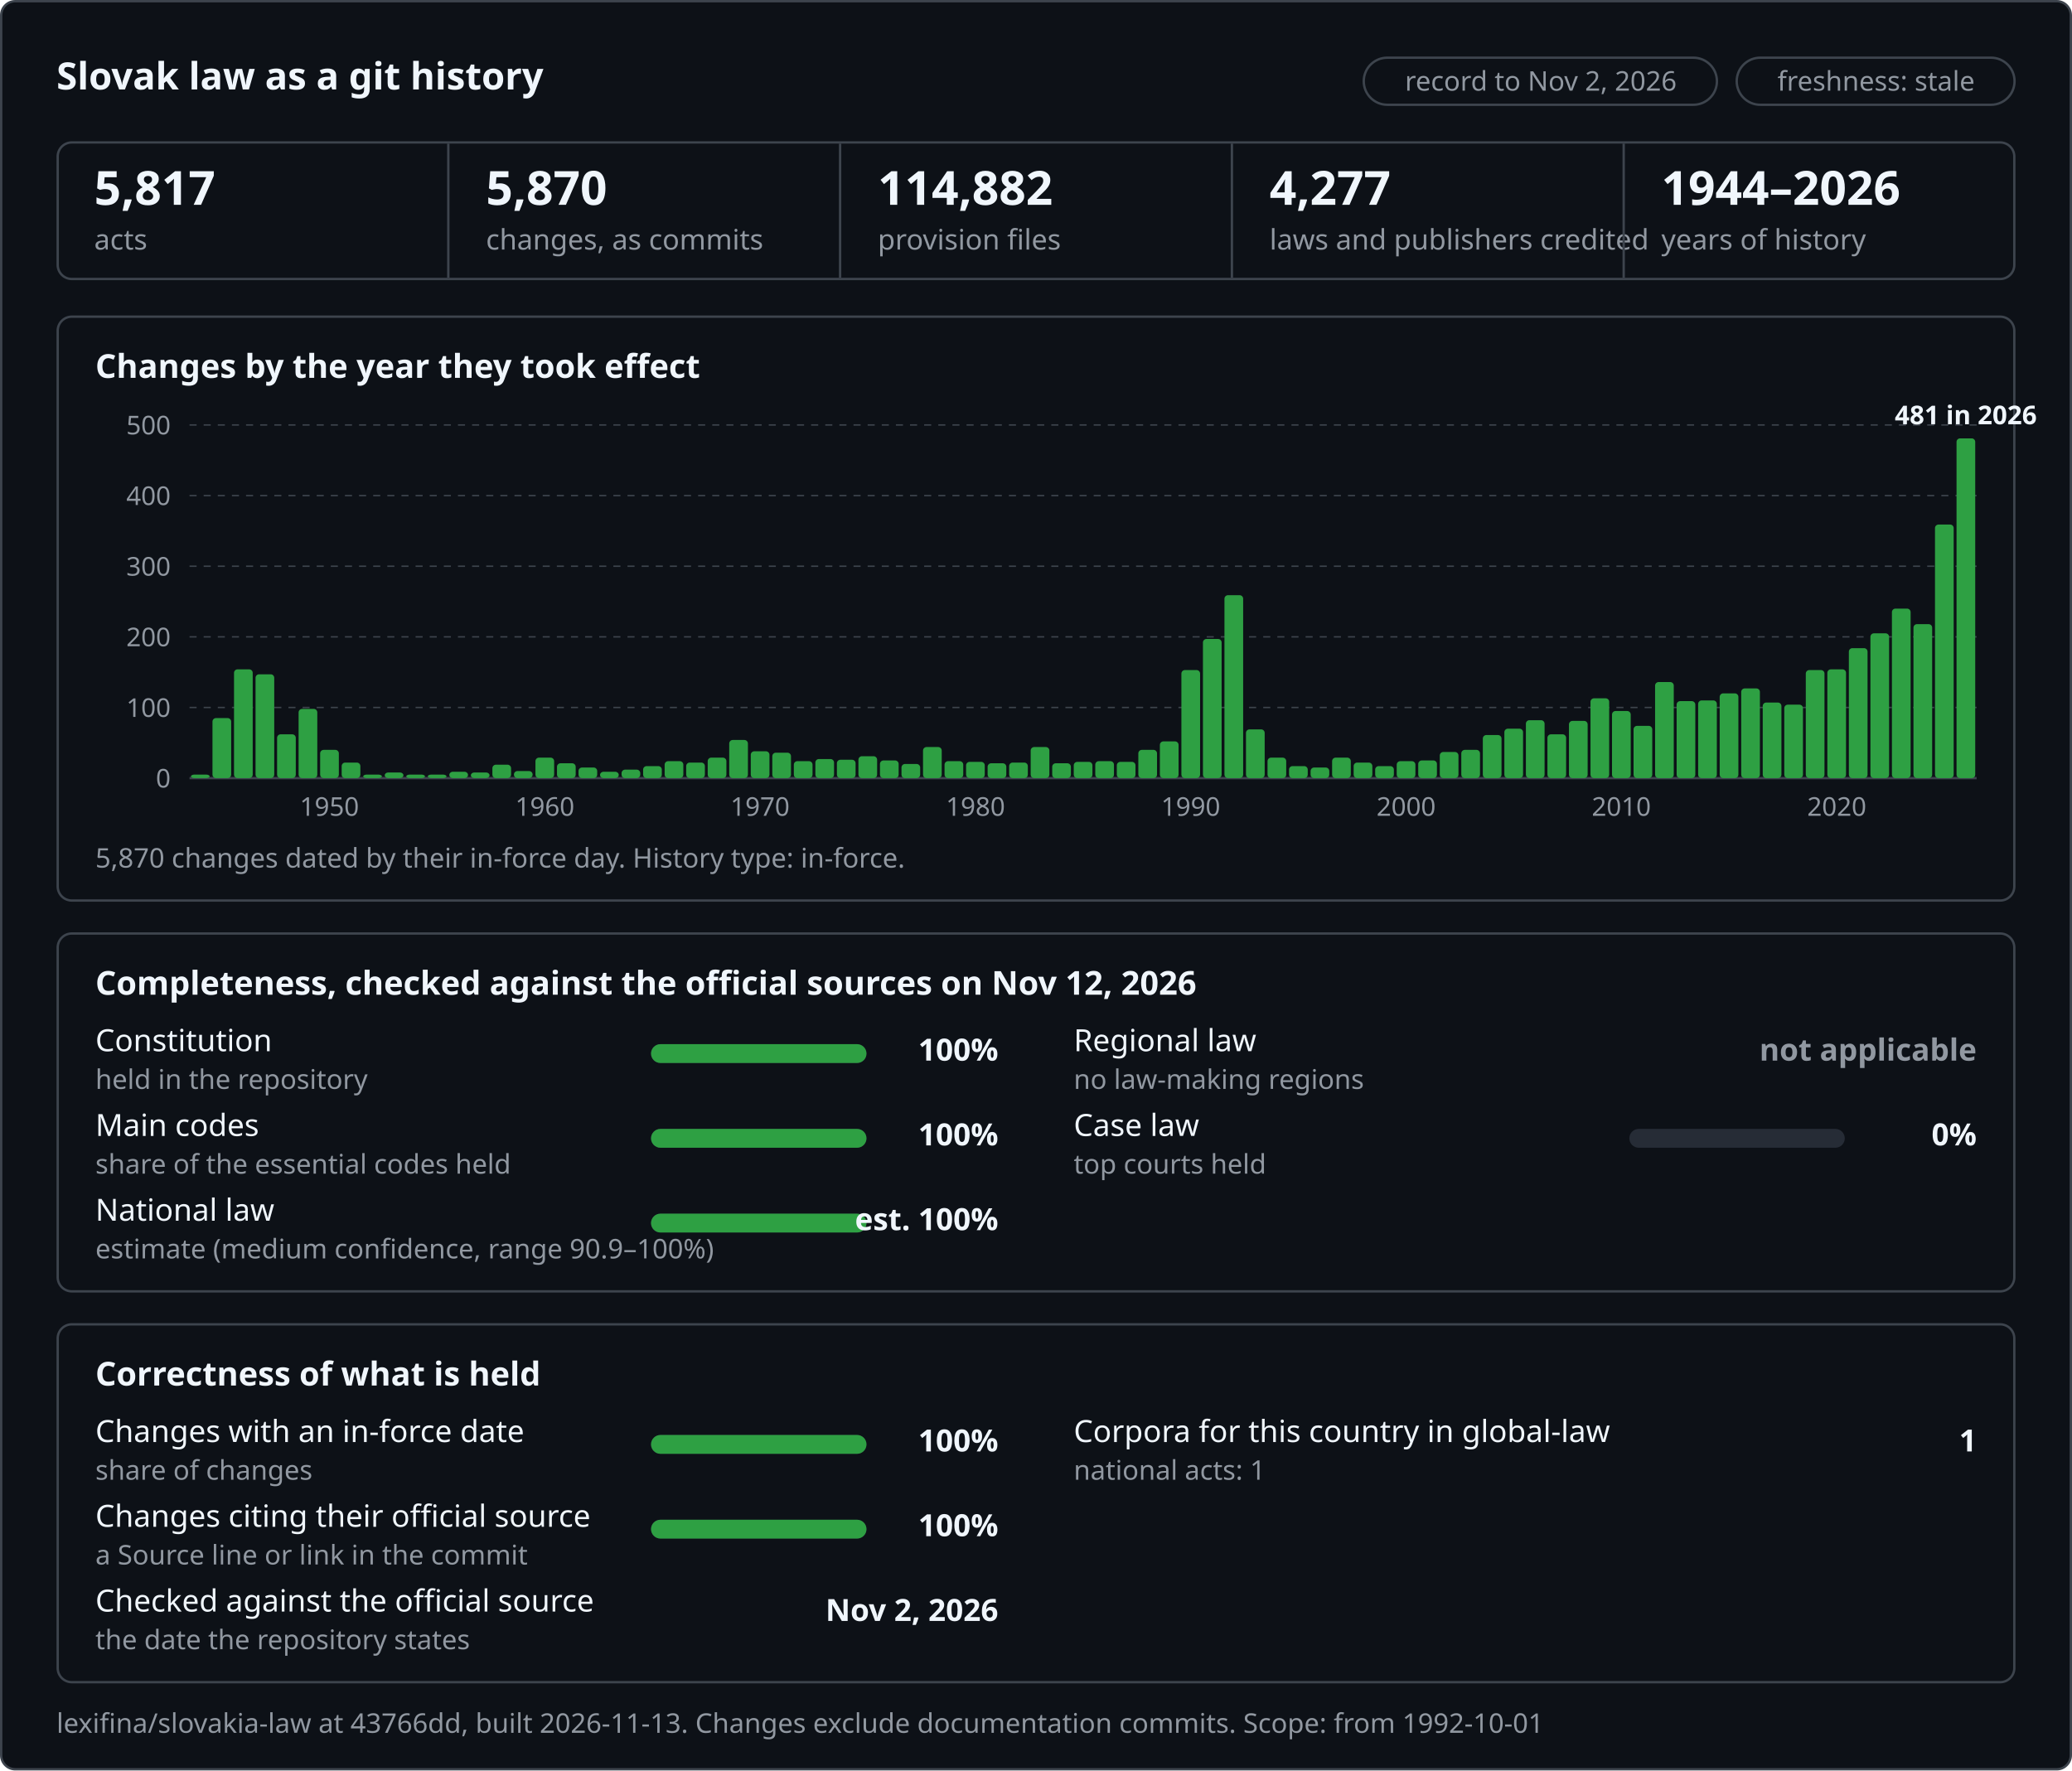
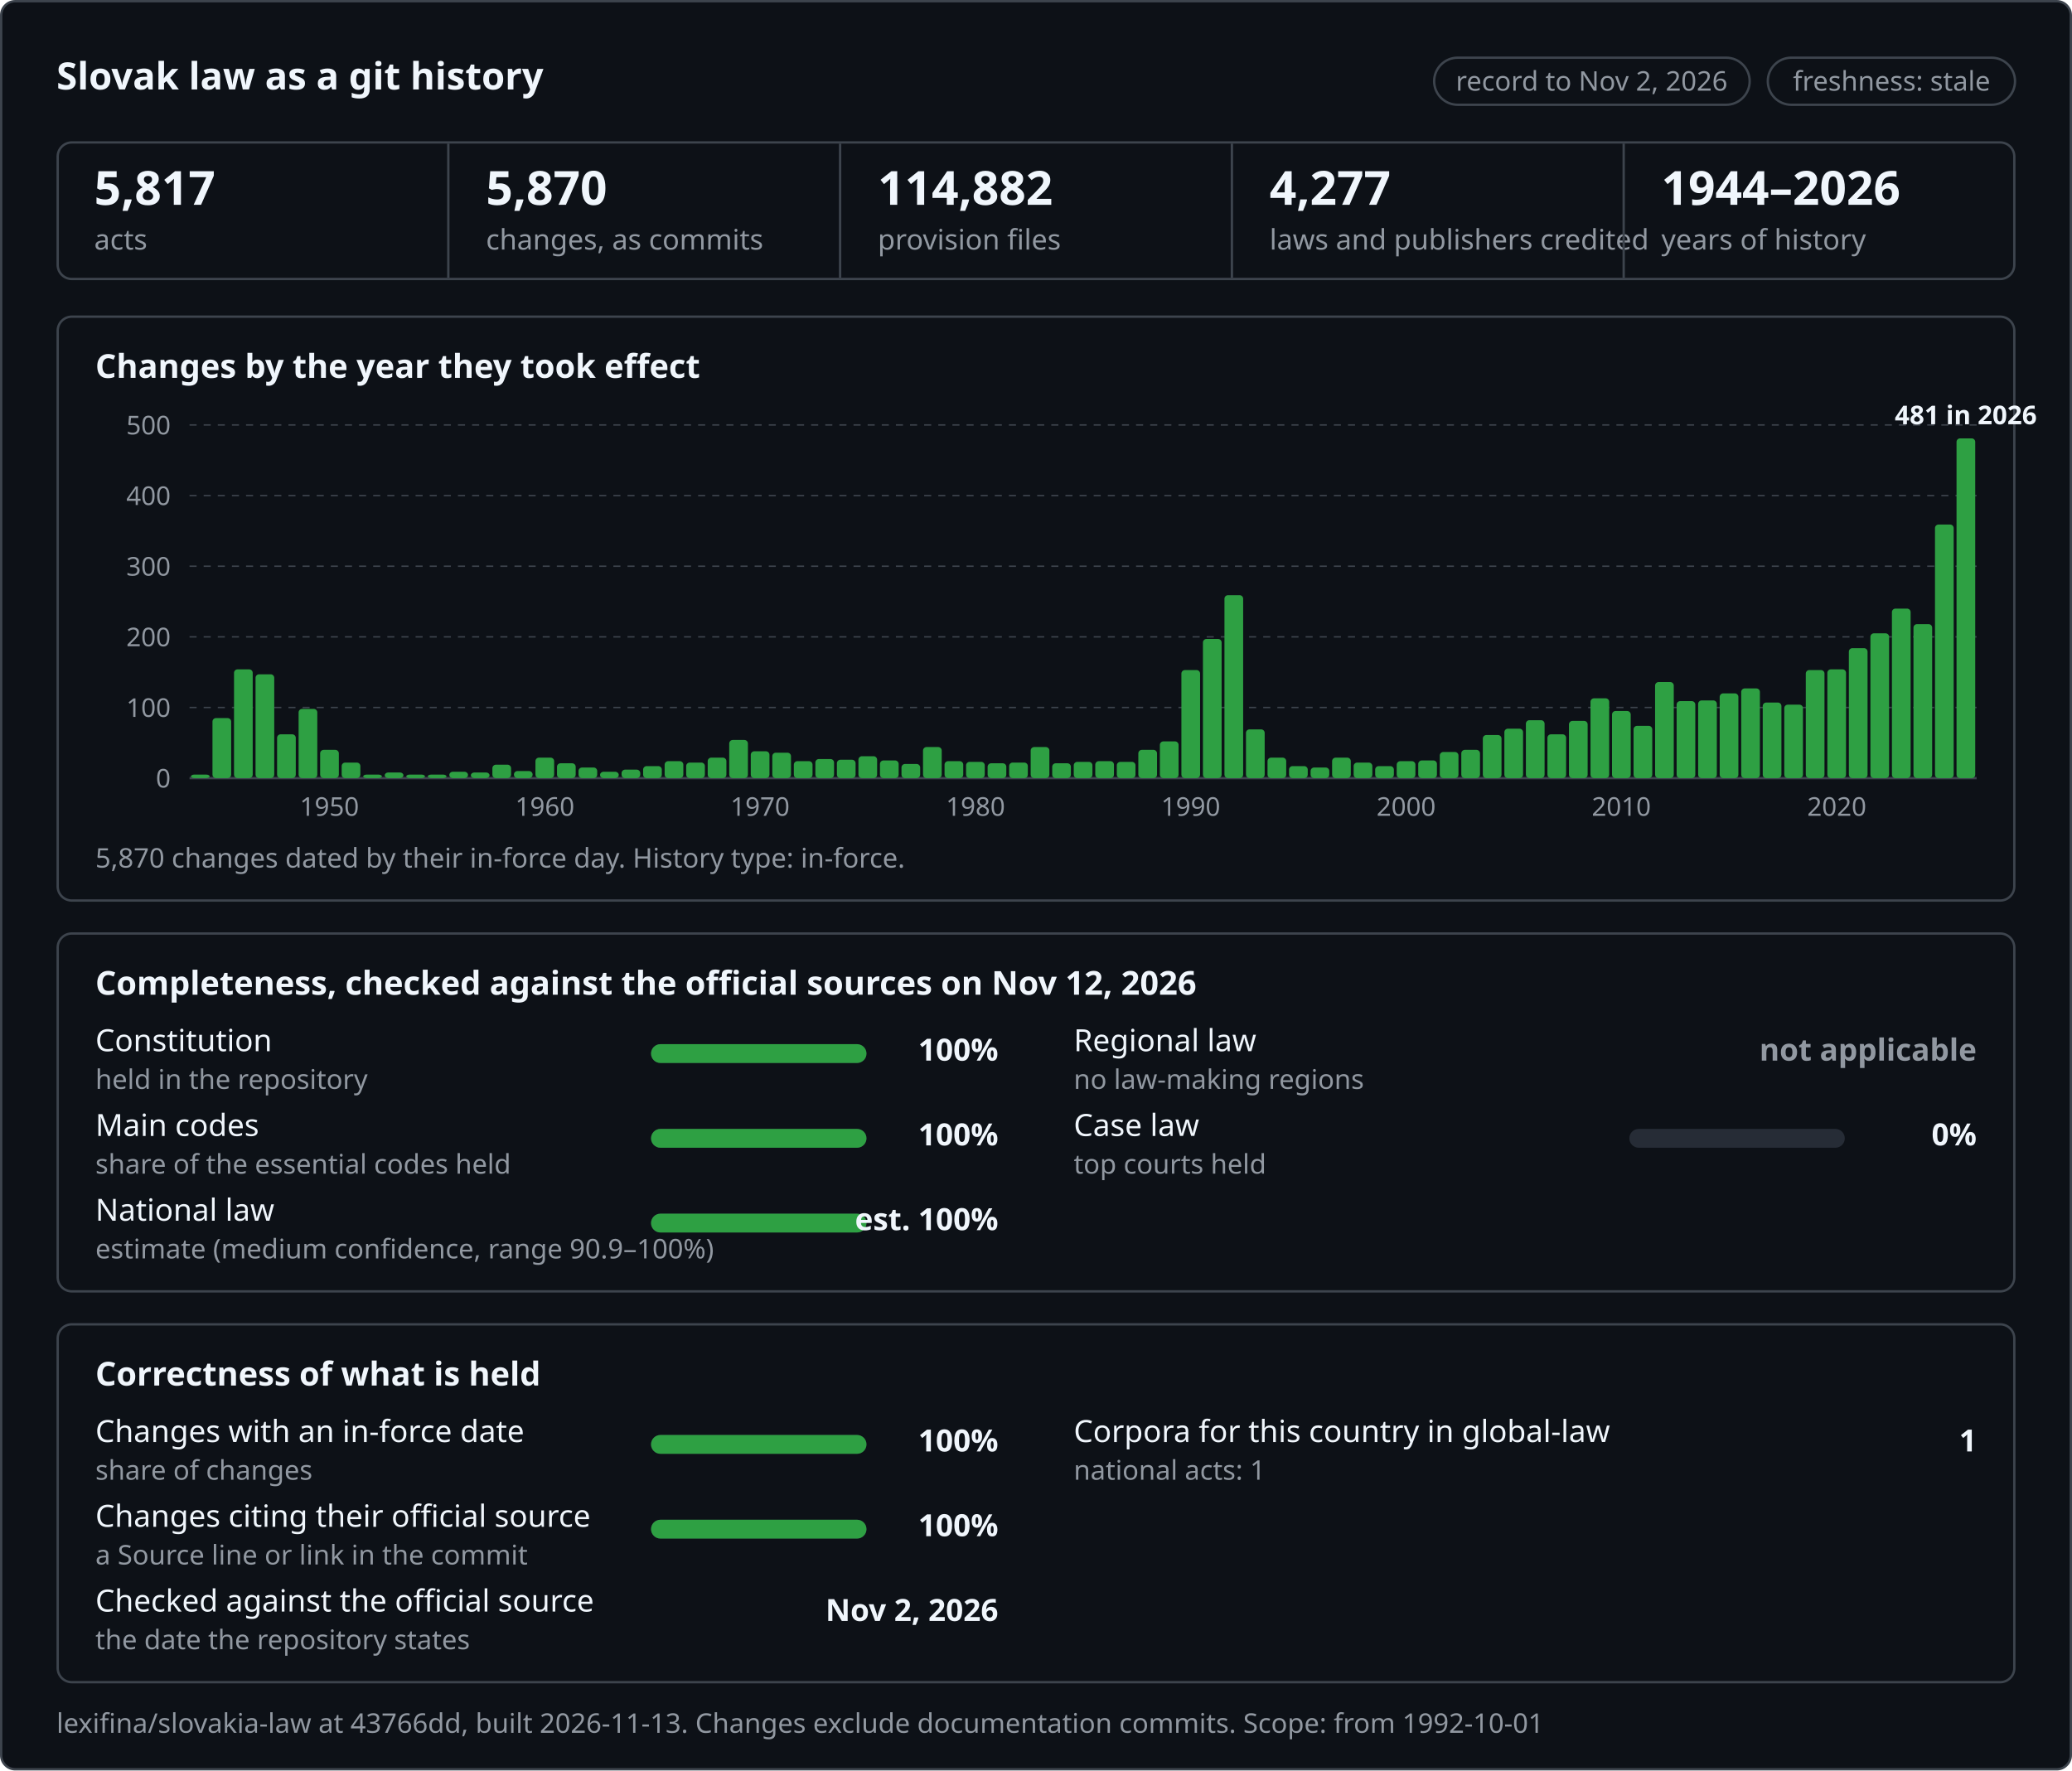
<svg xmlns="http://www.w3.org/2000/svg" width="880" height="752" viewBox="0 0 880 752" font-family="-apple-system,BlinkMacSystemFont,Segoe UI,Noto Sans,Helvetica,Arial,sans-serif">
  <rect x="0.5" y="0.5" width="879" height="751" rx="6" fill="#0d1117" stroke="#3d444d" />
  <text x="24" y="38" font-size="16" font-weight="600" fill="#f0f6fc">Slovak law as a git history</text>
-   <rect x="579.2" y="24.5" width="150" height="20" rx="10" fill="none" stroke="#3d444d" />
-   <text x="654.4" y="38.5" font-size="11.5" font-weight="500" text-anchor="middle" fill="#9198a1">record to Nov 2, 2026</text>
-   <rect x="737.6" y="24.5" width="118" height="20" rx="10" fill="none" stroke="#3d444d" />
-   <text x="796.8" y="38.5" font-size="11.5" font-weight="500" text-anchor="middle" fill="#9198a1">freshness: stale</text>
+   <rect x="609.1" y="24.5" width="134" height="20" rx="10" fill="none" stroke="#3d444d" />
+   <text x="676.0" y="38.5" font-size="11.5" font-weight="500" text-anchor="middle" fill="#9198a1">record to Nov 2, 2026</text>
+   <rect x="750.8" y="24.5" width="105" height="20" rx="10" fill="none" stroke="#3d444d" />
+   <text x="803.4" y="38.5" font-size="11.5" font-weight="500" text-anchor="middle" fill="#9198a1">freshness: stale</text>
  <rect x="24.5" y="60.5" width="831" height="58" rx="6" fill="#0d1117" stroke="#3d444d" />
  <text x="40.0" y="87" font-size="20" font-weight="600" fill="#f0f6fc">5,817</text>
  <text x="40.0" y="106" font-size="12" fill="#9198a1">acts</text>
  <line x1="190.4" y1="61" x2="190.4" y2="118" stroke="#3d444d" />
  <text x="206.4" y="87" font-size="20" font-weight="600" fill="#f0f6fc">5,870</text>
  <text x="206.4" y="106" font-size="12" fill="#9198a1">changes, as commits</text>
  <line x1="356.8" y1="61" x2="356.8" y2="118" stroke="#3d444d" />
  <text x="372.8" y="87" font-size="20" font-weight="600" fill="#f0f6fc">114,882</text>
  <text x="372.8" y="106" font-size="12" fill="#9198a1">provision files</text>
  <line x1="523.2" y1="61" x2="523.2" y2="118" stroke="#3d444d" />
  <text x="539.2" y="87" font-size="20" font-weight="600" fill="#f0f6fc">4,277</text>
-   <text x="539.2" y="106" font-size="12" fill="#9198a1">laws and publishers credited</text>
+   <text x="539.2" y="106" font-size="12" fill="#9198a1" textLength="142" lengthAdjust="spacingAndGlyphs">laws and publishers credited</text>
  <line x1="689.6" y1="61" x2="689.6" y2="118" stroke="#3d444d" />
  <text x="705.6" y="87" font-size="20" font-weight="600" fill="#f0f6fc">1944–2026</text>
  <text x="705.6" y="106" font-size="12" fill="#9198a1">years of history</text>
  <rect x="24.5" y="134.5" width="831" height="248" rx="6" fill="#0d1117" stroke="#3d444d" />
  <text x="40.5" y="160.5" font-size="14" font-weight="600" fill="#f0f6fc">Changes by the year they took effect</text>
  <line x1="80.5" y1="330.5" x2="839.5" y2="330.5" stroke="#3d444d" stroke-width="1" />
  <text x="72.5" y="334.5" font-size="11" text-anchor="end" fill="#9198a1">0</text>
  <line x1="80.5" y1="300.5" x2="839.5" y2="300.5" stroke="#3d444d" stroke-width="0.6" stroke-dasharray="3 3" />
  <text x="72.5" y="304.5" font-size="11" text-anchor="end" fill="#9198a1">100</text>
  <line x1="80.5" y1="270.5" x2="839.5" y2="270.5" stroke="#3d444d" stroke-width="0.6" stroke-dasharray="3 3" />
  <text x="72.5" y="274.5" font-size="11" text-anchor="end" fill="#9198a1">200</text>
  <line x1="80.5" y1="240.5" x2="839.5" y2="240.5" stroke="#3d444d" stroke-width="0.6" stroke-dasharray="3 3" />
  <text x="72.5" y="244.5" font-size="11" text-anchor="end" fill="#9198a1">300</text>
  <line x1="80.5" y1="210.5" x2="839.5" y2="210.5" stroke="#3d444d" stroke-width="0.6" stroke-dasharray="3 3" />
  <text x="72.5" y="214.5" font-size="11" text-anchor="end" fill="#9198a1">400</text>
  <line x1="80.5" y1="180.5" x2="839.5" y2="180.5" stroke="#3d444d" stroke-width="0.6" stroke-dasharray="3 3" />
  <text x="72.5" y="184.5" font-size="11" text-anchor="end" fill="#9198a1">500</text>
  <rect x="81.10" y="329.0" width="7.94" height="1.5" rx="1.5" fill="#2ea043" />
  <rect x="90.24" y="305.0" width="7.94" height="25.5" rx="1.5" fill="#2ea043" />
  <rect x="99.39" y="284.3" width="7.94" height="46.2" rx="1.5" fill="#2ea043" />
  <rect x="108.53" y="286.4" width="7.94" height="44.1" rx="1.5" fill="#2ea043" />
  <rect x="117.68" y="311.9" width="7.94" height="18.6" rx="1.5" fill="#2ea043" />
  <rect x="126.82" y="301.1" width="7.94" height="29.4" rx="1.5" fill="#2ea043" />
  <rect x="135.97" y="318.5" width="7.94" height="12.0" rx="1.5" fill="#2ea043" />
  <text x="139.9" y="346.5" font-size="11" text-anchor="middle" fill="#9198a1">1950</text>
  <rect x="145.11" y="323.9" width="7.94" height="6.6" rx="1.5" fill="#2ea043" />
  <rect x="154.26" y="329.0" width="7.94" height="1.5" rx="1.5" fill="#2ea043" />
  <rect x="163.40" y="328.1" width="7.94" height="2.4" rx="1.5" fill="#2ea043" />
  <rect x="172.55" y="329.0" width="7.94" height="1.5" rx="1.5" fill="#2ea043" />
  <rect x="181.69" y="329.0" width="7.94" height="1.5" rx="1.5" fill="#2ea043" />
  <rect x="190.83" y="327.8" width="7.94" height="2.7" rx="1.5" fill="#2ea043" />
  <rect x="199.98" y="328.1" width="7.94" height="2.4" rx="1.5" fill="#2ea043" />
  <rect x="209.12" y="324.8" width="7.94" height="5.7" rx="1.5" fill="#2ea043" />
  <rect x="218.27" y="327.5" width="7.94" height="3.0" rx="1.5" fill="#2ea043" />
  <rect x="227.41" y="321.8" width="7.94" height="8.7" rx="1.5" fill="#2ea043" />
  <text x="231.4" y="346.5" font-size="11" text-anchor="middle" fill="#9198a1">1960</text>
  <rect x="236.56" y="324.2" width="7.94" height="6.3" rx="1.5" fill="#2ea043" />
  <rect x="245.70" y="326.0" width="7.94" height="4.5" rx="1.5" fill="#2ea043" />
  <rect x="254.85" y="327.8" width="7.94" height="2.7" rx="1.5" fill="#2ea043" />
  <rect x="263.99" y="326.9" width="7.94" height="3.6" rx="1.5" fill="#2ea043" />
  <rect x="273.14" y="325.4" width="7.94" height="5.1" rx="1.5" fill="#2ea043" />
  <rect x="282.28" y="323.3" width="7.94" height="7.2" rx="1.5" fill="#2ea043" />
  <rect x="291.43" y="323.9" width="7.94" height="6.6" rx="1.5" fill="#2ea043" />
  <rect x="300.57" y="321.8" width="7.94" height="8.7" rx="1.5" fill="#2ea043" />
  <rect x="309.71" y="314.3" width="7.94" height="16.2" rx="1.5" fill="#2ea043" />
  <rect x="318.86" y="319.1" width="7.94" height="11.4" rx="1.5" fill="#2ea043" />
  <text x="322.8" y="346.5" font-size="11" text-anchor="middle" fill="#9198a1">1970</text>
  <rect x="328.00" y="319.7" width="7.94" height="10.8" rx="1.5" fill="#2ea043" />
  <rect x="337.15" y="323.3" width="7.94" height="7.2" rx="1.5" fill="#2ea043" />
  <rect x="346.29" y="322.4" width="7.94" height="8.1" rx="1.5" fill="#2ea043" />
  <rect x="355.44" y="322.7" width="7.94" height="7.8" rx="1.5" fill="#2ea043" />
  <rect x="364.58" y="321.2" width="7.94" height="9.3" rx="1.5" fill="#2ea043" />
  <rect x="373.73" y="323.0" width="7.94" height="7.5" rx="1.5" fill="#2ea043" />
  <rect x="382.87" y="324.5" width="7.94" height="6.0" rx="1.5" fill="#2ea043" />
  <rect x="392.02" y="317.3" width="7.94" height="13.2" rx="1.5" fill="#2ea043" />
  <rect x="401.16" y="323.3" width="7.94" height="7.2" rx="1.5" fill="#2ea043" />
  <rect x="410.30" y="323.6" width="7.94" height="6.9" rx="1.5" fill="#2ea043" />
  <text x="414.3" y="346.5" font-size="11" text-anchor="middle" fill="#9198a1">1980</text>
  <rect x="419.45" y="324.2" width="7.94" height="6.3" rx="1.5" fill="#2ea043" />
  <rect x="428.59" y="323.9" width="7.94" height="6.6" rx="1.5" fill="#2ea043" />
  <rect x="437.74" y="317.3" width="7.94" height="13.2" rx="1.5" fill="#2ea043" />
  <rect x="446.88" y="324.2" width="7.94" height="6.3" rx="1.5" fill="#2ea043" />
  <rect x="456.03" y="323.6" width="7.94" height="6.9" rx="1.5" fill="#2ea043" />
  <rect x="465.17" y="323.3" width="7.94" height="7.2" rx="1.5" fill="#2ea043" />
  <rect x="474.32" y="323.6" width="7.94" height="6.9" rx="1.5" fill="#2ea043" />
  <rect x="483.46" y="318.5" width="7.94" height="12.0" rx="1.5" fill="#2ea043" />
  <rect x="492.61" y="314.9" width="7.94" height="15.6" rx="1.5" fill="#2ea043" />
  <rect x="501.75" y="284.6" width="7.94" height="45.9" rx="1.5" fill="#2ea043" />
  <text x="505.7" y="346.5" font-size="11" text-anchor="middle" fill="#9198a1">1990</text>
  <rect x="510.90" y="271.4" width="7.94" height="59.1" rx="1.5" fill="#2ea043" />
  <rect x="520.04" y="252.8" width="7.94" height="77.7" rx="1.5" fill="#2ea043" />
  <rect x="529.18" y="309.8" width="7.94" height="20.7" rx="1.5" fill="#2ea043" />
  <rect x="538.33" y="321.8" width="7.94" height="8.7" rx="1.5" fill="#2ea043" />
  <rect x="547.47" y="325.4" width="7.94" height="5.1" rx="1.5" fill="#2ea043" />
  <rect x="556.62" y="326.0" width="7.94" height="4.5" rx="1.5" fill="#2ea043" />
  <rect x="565.76" y="321.8" width="7.94" height="8.7" rx="1.5" fill="#2ea043" />
  <rect x="574.91" y="323.9" width="7.94" height="6.6" rx="1.5" fill="#2ea043" />
  <rect x="584.05" y="325.4" width="7.94" height="5.1" rx="1.5" fill="#2ea043" />
  <rect x="593.20" y="323.3" width="7.94" height="7.2" rx="1.5" fill="#2ea043" />
  <text x="597.2" y="346.5" font-size="11" text-anchor="middle" fill="#9198a1">2000</text>
  <rect x="602.34" y="323.0" width="7.94" height="7.5" rx="1.5" fill="#2ea043" />
  <rect x="611.49" y="319.4" width="7.94" height="11.1" rx="1.5" fill="#2ea043" />
  <rect x="620.63" y="318.5" width="7.94" height="12.0" rx="1.5" fill="#2ea043" />
  <rect x="629.77" y="312.2" width="7.94" height="18.3" rx="1.5" fill="#2ea043" />
  <rect x="638.92" y="309.5" width="7.94" height="21.0" rx="1.5" fill="#2ea043" />
  <rect x="648.06" y="305.9" width="7.94" height="24.6" rx="1.5" fill="#2ea043" />
  <rect x="657.21" y="311.9" width="7.94" height="18.6" rx="1.5" fill="#2ea043" />
  <rect x="666.35" y="306.2" width="7.94" height="24.3" rx="1.5" fill="#2ea043" />
  <rect x="675.50" y="296.6" width="7.94" height="33.9" rx="1.5" fill="#2ea043" />
  <rect x="684.64" y="302.0" width="7.94" height="28.5" rx="1.5" fill="#2ea043" />
  <text x="688.6" y="346.5" font-size="11" text-anchor="middle" fill="#9198a1">2010</text>
  <rect x="693.79" y="308.3" width="7.94" height="22.2" rx="1.5" fill="#2ea043" />
  <rect x="702.93" y="289.7" width="7.94" height="40.8" rx="1.5" fill="#2ea043" />
  <rect x="712.08" y="297.8" width="7.94" height="32.7" rx="1.5" fill="#2ea043" />
  <rect x="721.22" y="297.5" width="7.94" height="33.0" rx="1.5" fill="#2ea043" />
  <rect x="730.37" y="294.5" width="7.94" height="36.0" rx="1.5" fill="#2ea043" />
  <rect x="739.51" y="292.4" width="7.94" height="38.1" rx="1.5" fill="#2ea043" />
  <rect x="748.65" y="298.4" width="7.94" height="32.1" rx="1.5" fill="#2ea043" />
  <rect x="757.80" y="299.3" width="7.94" height="31.2" rx="1.5" fill="#2ea043" />
  <rect x="766.94" y="284.6" width="7.94" height="45.9" rx="1.5" fill="#2ea043" />
  <rect x="776.09" y="284.3" width="7.94" height="46.2" rx="1.5" fill="#2ea043" />
  <text x="780.1" y="346.5" font-size="11" text-anchor="middle" fill="#9198a1">2020</text>
  <rect x="785.23" y="275.3" width="7.94" height="55.2" rx="1.5" fill="#2ea043" />
  <rect x="794.38" y="269.0" width="7.94" height="61.5" rx="1.5" fill="#2ea043" />
  <rect x="803.52" y="258.5" width="7.94" height="72.0" rx="1.5" fill="#2ea043" />
  <rect x="812.67" y="265.1" width="7.94" height="65.4" rx="1.5" fill="#2ea043" />
  <rect x="821.81" y="222.8" width="7.94" height="107.7" rx="1.5" fill="#2ea043" />
  <rect x="830.96" y="186.2" width="7.94" height="144.3" rx="1.5" fill="#2ea043" />
  <text x="834.9" y="180.2" font-size="11" font-weight="600" text-anchor="middle" fill="#f0f6fc">481 in 2026</text>
  <text x="40.5" y="368.5" font-size="11.5" fill="#9198a1">5,870 changes dated by their in-force day. History type: in-force.</text>
  <rect x="24.5" y="396.5" width="831" height="152" rx="6" fill="#0d1117" stroke="#3d444d" />
  <text x="40.5" y="422.5" font-size="14" font-weight="600" fill="#f0f6fc">Completeness, checked against the official sources on Nov 12, 2026</text>
  <text x="40.5" y="446.5" font-size="13" fill="#f0f6fc">Constitution</text>
  <text x="40.5" y="462.5" font-size="11.5" fill="#9198a1">held in the repository</text>
  <g>
    <rect x="276.5" y="443.5" width="91.5" height="8" rx="4" fill="#262c36" />
    <rect x="276.5" y="443.5" width="91.5" height="8" rx="4" fill="#2ea043" />
  </g>
  <text x="424.0" y="450.5" font-size="13" font-weight="600" text-anchor="end" fill="#f0f6fc">100%</text>
  <text x="40.5" y="482.5" font-size="13" fill="#f0f6fc">Main codes</text>
  <text x="40.5" y="498.5" font-size="11.5" fill="#9198a1">share of the essential codes held</text>
  <g>
    <rect x="276.5" y="479.5" width="91.5" height="8" rx="4" fill="#262c36" />
    <rect x="276.5" y="479.5" width="91.5" height="8" rx="4" fill="#2ea043" />
  </g>
  <text x="424.0" y="486.5" font-size="13" font-weight="600" text-anchor="end" fill="#f0f6fc">100%</text>
  <text x="40.5" y="518.5" font-size="13" fill="#f0f6fc">National law</text>
  <text x="40.5" y="534.5" font-size="11.5" fill="#9198a1">estimate (medium confidence, range 90.9–100%)</text>
  <g>
    <rect x="276.5" y="515.5" width="91.5" height="8" rx="4" fill="#262c36" />
    <rect x="276.5" y="515.5" width="91.5" height="8" rx="4" fill="#2ea043" />
  </g>
  <text x="424.0" y="522.5" font-size="13" font-weight="600" text-anchor="end" fill="#f0f6fc">est. 100%</text>
  <text x="456.0" y="446.5" font-size="13" fill="#f0f6fc">Regional law</text>
  <text x="456.0" y="462.5" font-size="11.5" fill="#9198a1">no law-making regions</text>
  <text x="839.5" y="450.5" font-size="13" font-weight="600" text-anchor="end" fill="#9198a1">not applicable</text>
  <text x="456.0" y="482.5" font-size="13" fill="#f0f6fc">Case law</text>
  <text x="456.0" y="498.5" font-size="11.5" fill="#9198a1">top courts held</text>
  <g>
    <rect x="692.0" y="479.5" width="91.5" height="8" rx="4" fill="#262c36" />
  </g>
  <text x="839.5" y="486.5" font-size="13" font-weight="600" text-anchor="end" fill="#f0f6fc">0%</text>
  <rect x="24.5" y="562.5" width="831" height="152" rx="6" fill="#0d1117" stroke="#3d444d" />
  <text x="40.5" y="588.5" font-size="14" font-weight="600" fill="#f0f6fc">Correctness of what is held</text>
  <text x="40.5" y="612.5" font-size="13" fill="#f0f6fc">Changes with an in-force date</text>
  <text x="40.5" y="628.5" font-size="11.5" fill="#9198a1">share of changes</text>
  <g>
    <rect x="276.5" y="609.5" width="91.5" height="8" rx="4" fill="#262c36" />
    <rect x="276.5" y="609.5" width="91.5" height="8" rx="4" fill="#2ea043" />
  </g>
  <text x="424.0" y="616.5" font-size="13" font-weight="600" text-anchor="end" fill="#f0f6fc">100%</text>
  <text x="40.5" y="648.5" font-size="13" fill="#f0f6fc">Changes citing their official source</text>
  <text x="40.5" y="664.5" font-size="11.5" fill="#9198a1">a Source line or link in the commit</text>
  <g>
    <rect x="276.5" y="645.5" width="91.5" height="8" rx="4" fill="#262c36" />
    <rect x="276.5" y="645.5" width="91.5" height="8" rx="4" fill="#2ea043" />
  </g>
  <text x="424.0" y="652.5" font-size="13" font-weight="600" text-anchor="end" fill="#f0f6fc">100%</text>
  <text x="40.5" y="684.5" font-size="13" fill="#f0f6fc">Checked against the official source</text>
  <text x="40.5" y="700.5" font-size="11.5" fill="#9198a1">the date the repository states</text>
  <text x="424.0" y="688.5" font-size="13" font-weight="600" text-anchor="end" fill="#f0f6fc">Nov 2, 2026</text>
  <text x="456.0" y="612.5" font-size="13" fill="#f0f6fc">Corpora for this country in global-law</text>
  <text x="456.0" y="628.5" font-size="11.5" fill="#9198a1">national acts: 1</text>
  <text x="839.5" y="616.5" font-size="13" font-weight="600" text-anchor="end" fill="#f0f6fc">1</text>
  <text x="24" y="736" font-size="11.5" fill="#9198a1">lexifina/slovakia-law at 43766dd, built 2026-11-13. Changes exclude documentation commits. Scope: from 1992-10-01</text>
</svg>
